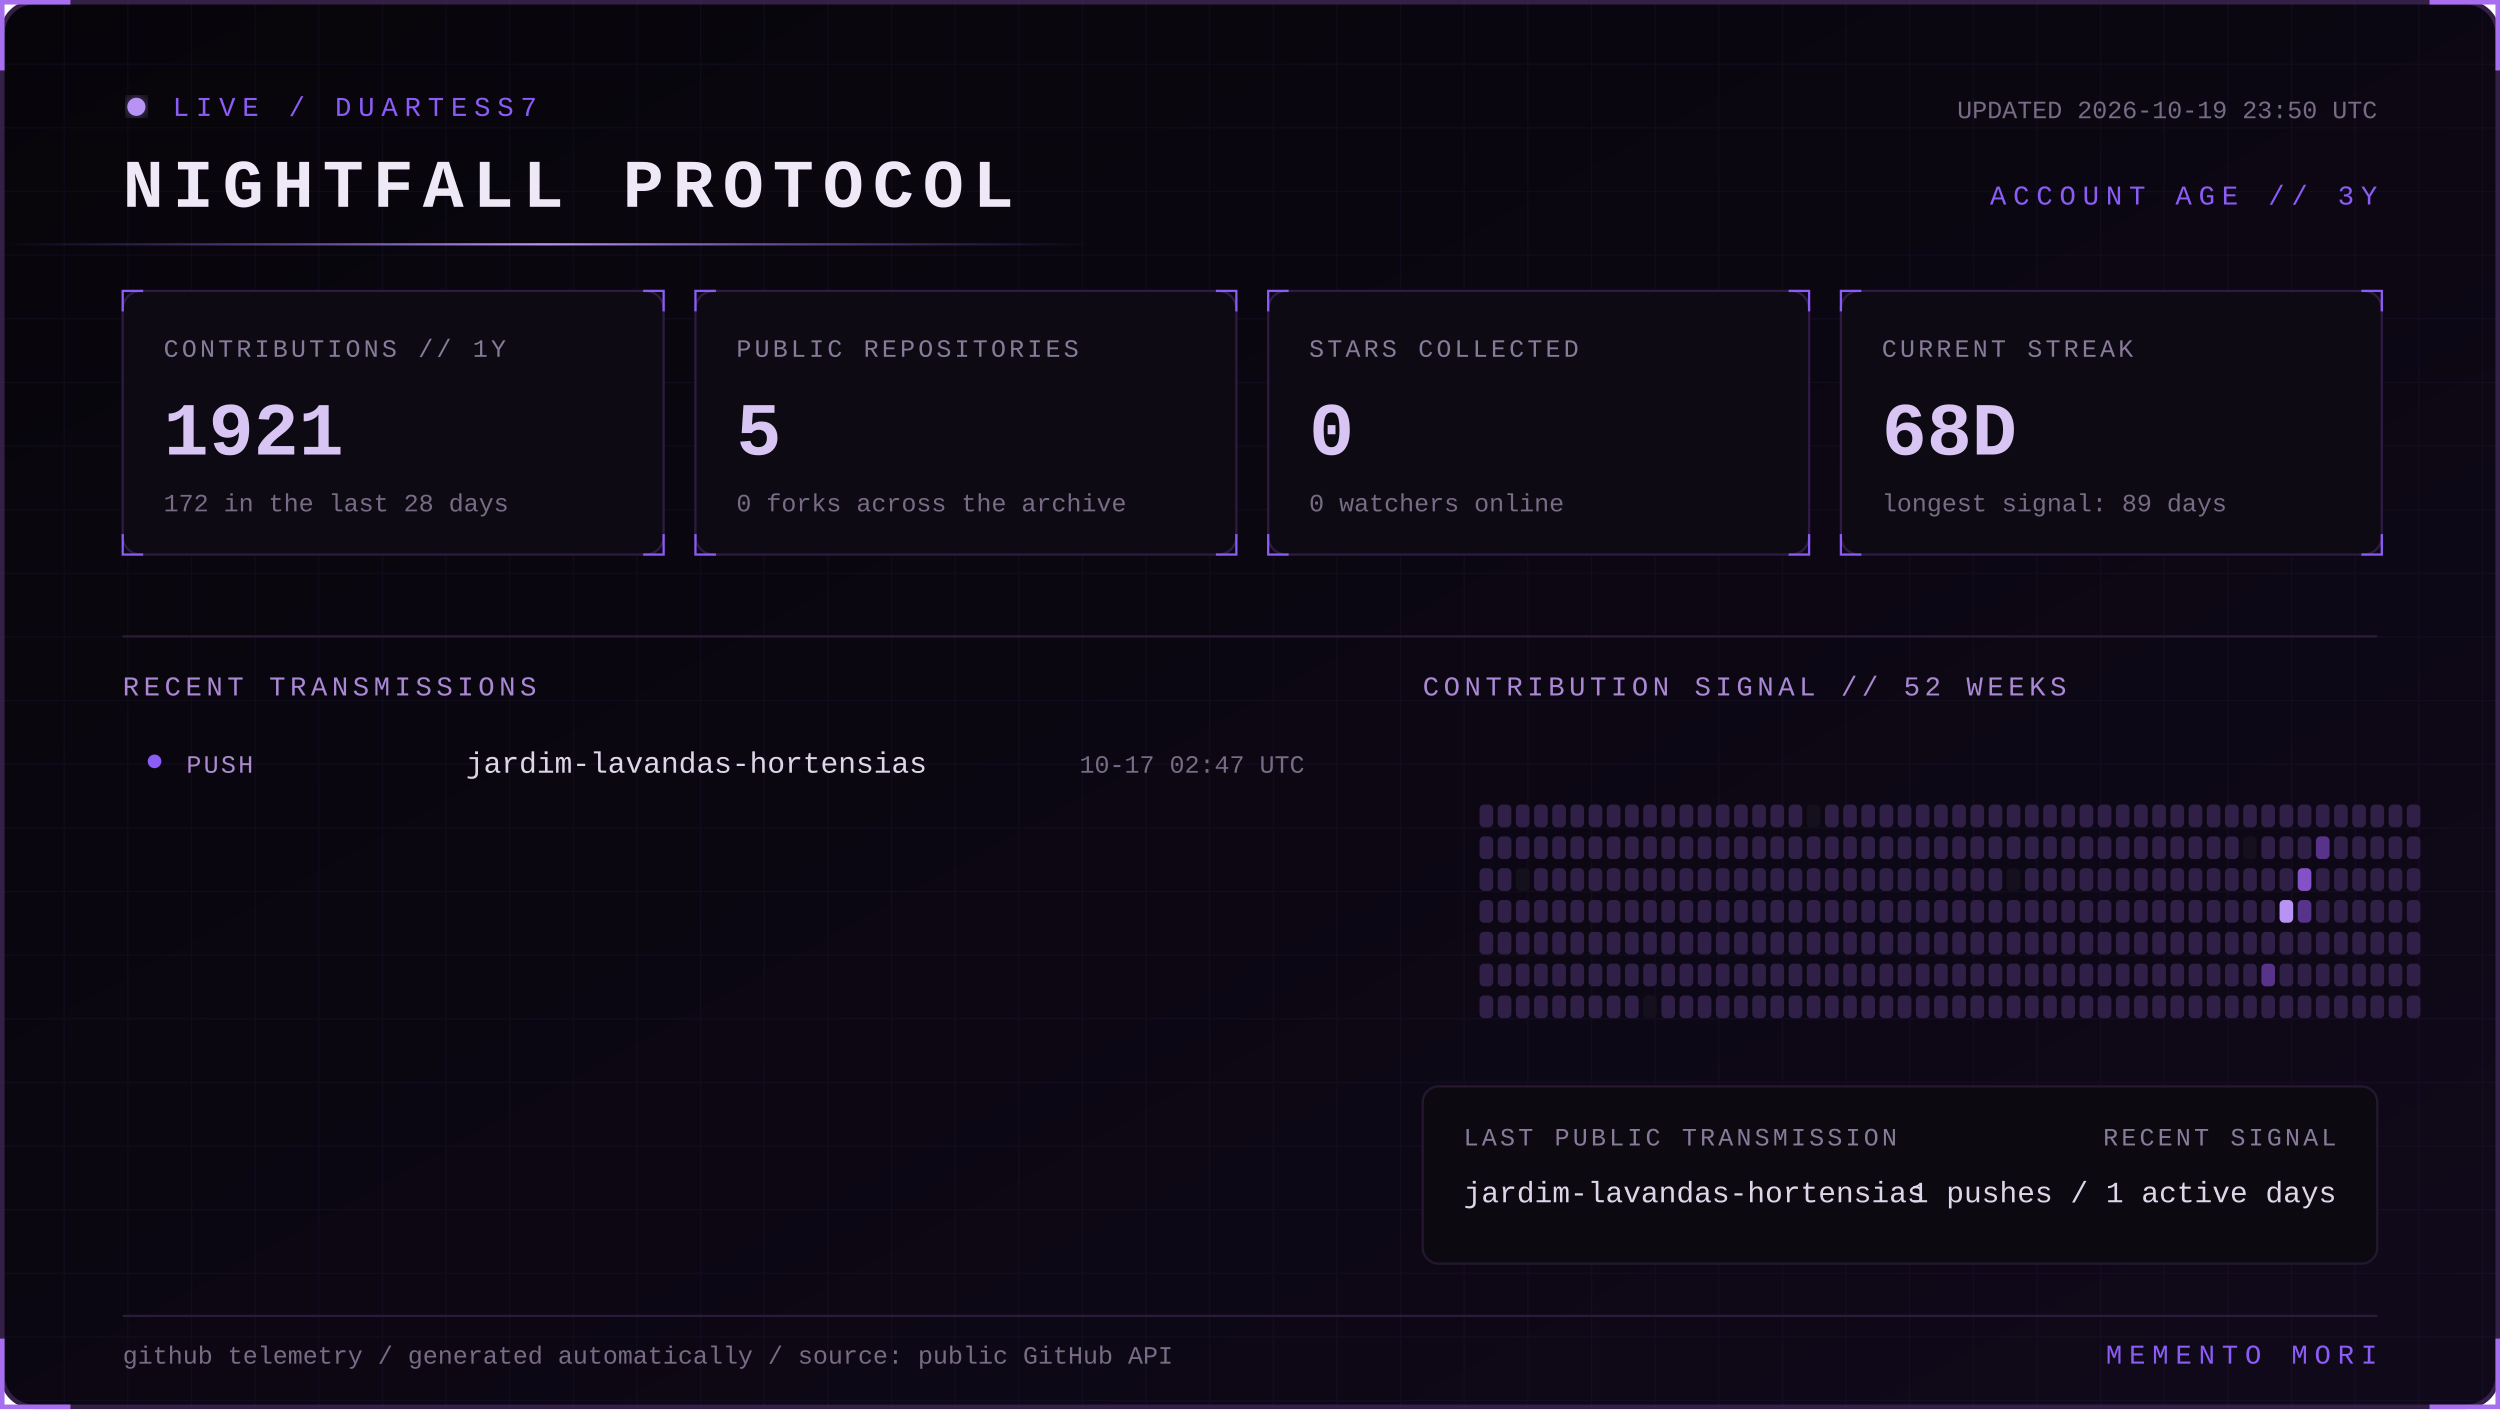
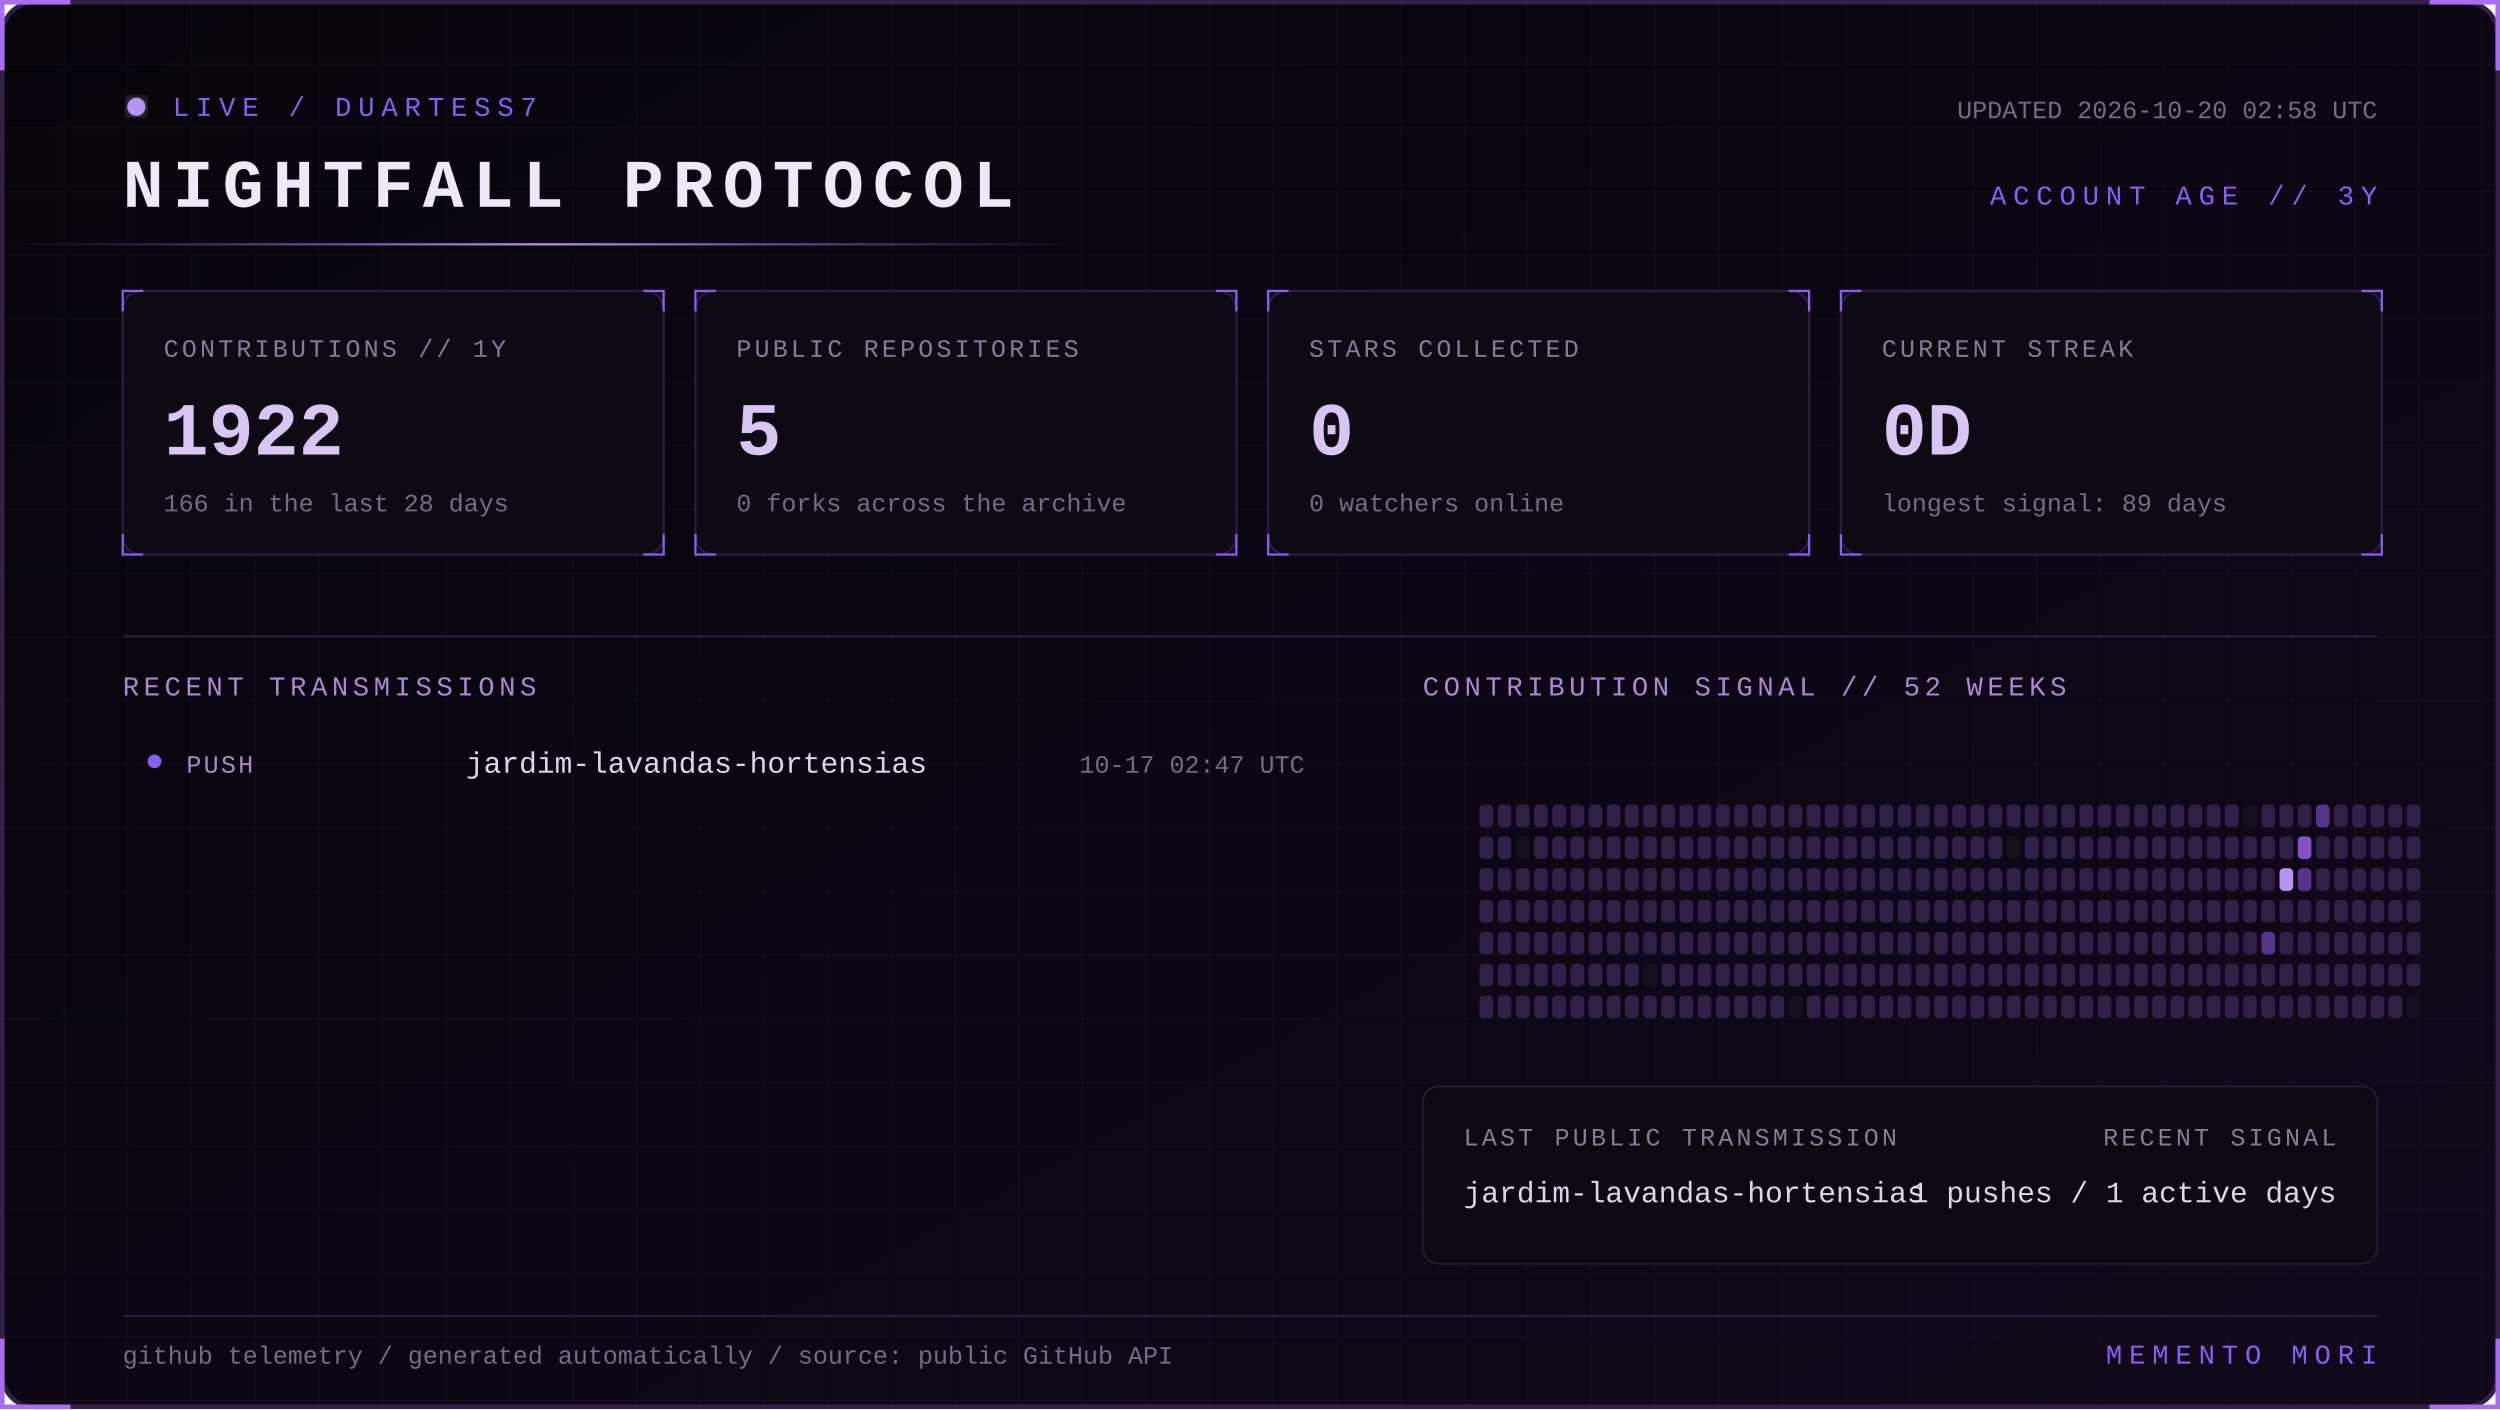
<svg xmlns="http://www.w3.org/2000/svg" width="1100" height="620" viewBox="0 0 1100 620" role="img" aria-labelledby="title desc">
  <defs>
    <linearGradient id="bg" x1="0" y1="0" x2="1" y2="1">
      <stop stop-color="#07050a" />
      <stop offset="1" stop-color="#10091a" />
    </linearGradient>
    <linearGradient id="beam">
      <stop stop-color="#8b5cf6" stop-opacity="0" />
      <stop offset=".5" stop-color="#b794f4" />
      <stop offset="1" stop-color="#8b5cf6" stop-opacity="0" />
    </linearGradient>
    <filter id="glow">
      <feGaussianBlur stdDeviation="4" result="b" />
      <feMerge>
        <feMergeNode in="b" />
        <feMergeNode in="SourceGraphic" />
      </feMerge>
    </filter>
    <pattern id="grid" width="28" height="28" patternUnits="userSpaceOnUse">
      <path d="M28 0H0V28" fill="none" stroke="#8b5cf6" stroke-opacity=".055" />
    </pattern>
    <style>
      text { font-family: Consolas, 'Courier New', monospace; }
      .kicker { fill:#8b5cf6; font-size:12px; letter-spacing:3px; }
      .title { fill:#eee8f7; font-size:30px; font-weight:700; letter-spacing:4px; }
      .label { fill:#887a99; font-size:11px; letter-spacing:1.4px; }
      .value { fill:#d8c5f4; font-size:33px; font-weight:700; }
      .detail,.pct { fill:#776b85; font-size:11px; }
      .section { fill:#aa88d4; font-size:12px; letter-spacing:2px; }
      .lang { fill:#ded5e8; font-size:13px; }
      .event { fill:#a98bce; font-size:11px; letter-spacing:1px; }
      .scan { animation:scan 5s linear infinite; }
      .blink { animation:blink 1.6s step-end infinite; }
      @keyframes scan { from { transform:translateX(-500px) } to { transform:translateX(1100px) } }
      @keyframes blink { 50% { opacity:.25 } }
    </style>
  </defs>
  <rect x="1" y="1" width="1098" height="618" rx="14" fill="url(#bg)" stroke="#342047" stroke-width="2" />
  <rect x="1" y="1" width="1098" height="618" rx="14" fill="url(#grid)" />
  <path d="M31 1H1v30 M1069 1h30v30 M1099 589v30h-30 M31 619H1v-30" stroke="#a76ff0" stroke-width="2" fill="none" />
  <g transform="translate(54 42)">
    <circle cx="6" cy="5" r="4" fill="#b794f4" filter="url(#glow)" class="blink" />
    <text x="22" y="9" class="kicker">LIVE / DUARTESS7</text>
    <text y="49" class="title">NIGHTFALL PROTOCOL</text>
-     <text x="992" y="10" text-anchor="end" class="detail">UPDATED 2026-10-19 23:50 UTC</text>
+     <text x="992" y="10" text-anchor="end" class="detail">UPDATED 2026-10-20 02:58 UTC</text>
    <text x="992" y="48" text-anchor="end" class="kicker">ACCOUNT AGE // 3Y</text>
  </g>
  <rect y="107" width="480" height="1" fill="url(#beam)" class="scan" />
  <g transform="translate(54 128)">
    <rect width="238" height="116" rx="8" fill="#0d0a13" stroke="#2d1b43" />
    <path d="M0 9V0h9 M229 0h9v9 M238 107v9h-9 M9 116H0v-9" stroke="#8b5cf6" fill="none" />
    <text x="18" y="29" class="label">CONTRIBUTIONS // 1Y</text>
-     <text x="18" y="72" class="value">1921</text>
-     <text x="18" y="97" class="detail">172 in the last 28 days</text>
+     <text x="18" y="72" class="value">1922</text>
+     <text x="18" y="97" class="detail">166 in the last 28 days</text>
  </g>
  <g transform="translate(306 128)">
    <rect width="238" height="116" rx="8" fill="#0d0a13" stroke="#2d1b43" />
    <path d="M0 9V0h9 M229 0h9v9 M238 107v9h-9 M9 116H0v-9" stroke="#8b5cf6" fill="none" />
    <text x="18" y="29" class="label">PUBLIC REPOSITORIES</text>
    <text x="18" y="72" class="value">5</text>
    <text x="18" y="97" class="detail">0 forks across the archive</text>
  </g>
  <g transform="translate(558 128)">
    <rect width="238" height="116" rx="8" fill="#0d0a13" stroke="#2d1b43" />
    <path d="M0 9V0h9 M229 0h9v9 M238 107v9h-9 M9 116H0v-9" stroke="#8b5cf6" fill="none" />
    <text x="18" y="29" class="label">STARS COLLECTED</text>
    <text x="18" y="72" class="value">0</text>
    <text x="18" y="97" class="detail">0 watchers online</text>
  </g>
  <g transform="translate(810 128)">
    <rect width="238" height="116" rx="8" fill="#0d0a13" stroke="#2d1b43" />
    <path d="M0 9V0h9 M229 0h9v9 M238 107v9h-9 M9 116H0v-9" stroke="#8b5cf6" fill="none" />
    <text x="18" y="29" class="label">CURRENT STREAK</text>
-     <text x="18" y="72" class="value">68D</text>
+     <text x="18" y="72" class="value">0D</text>
    <text x="18" y="97" class="detail">longest signal: 89 days</text>
  </g>
  <path d="M54 280H1046" stroke="#291b39" />
  <text x="54" y="306" class="section">RECENT TRANSMISSIONS</text>
  <text x="626" y="306" class="section">CONTRIBUTION SIGNAL // 52 WEEKS</text>
  <circle cx="68" cy="335" r="3" fill="#8b5cf6" />
  <text x="82" y="340" class="event">PUSH</text>
  <text x="205" y="340" class="lang">jardim-lavandas-hortensias</text>
  <text x="574" y="340" text-anchor="end" class="pct">10-17 02:47 UTC</text>
  <g>
    <rect x="651" y="354" width="6" height="10" rx="2" fill="#302047" />
    <rect x="651" y="368" width="6" height="10" rx="2" fill="#302047" />
    <rect x="651" y="382" width="6" height="10" rx="2" fill="#302047" />
    <rect x="651" y="396" width="6" height="10" rx="2" fill="#302047" />
    <rect x="651" y="410" width="6" height="10" rx="2" fill="#302047" />
    <rect x="651" y="424" width="6" height="10" rx="2" fill="#302047" />
    <rect x="651" y="438" width="6" height="10" rx="2" fill="#302047" />
    <rect x="659" y="354" width="6" height="10" rx="2" fill="#302047" />
    <rect x="659" y="368" width="6" height="10" rx="2" fill="#302047" />
    <rect x="659" y="382" width="6" height="10" rx="2" fill="#302047" />
    <rect x="659" y="396" width="6" height="10" rx="2" fill="#302047" />
    <rect x="659" y="410" width="6" height="10" rx="2" fill="#302047" />
    <rect x="659" y="424" width="6" height="10" rx="2" fill="#302047" />
    <rect x="659" y="438" width="6" height="10" rx="2" fill="#302047" />
    <rect x="667" y="354" width="6" height="10" rx="2" fill="#302047" />
-     <rect x="667" y="368" width="6" height="10" rx="2" fill="#302047" />
-     <rect x="667" y="382" width="6" height="10" rx="2" fill="#15101d" />
+     <rect x="667" y="368" width="6" height="10" rx="2" fill="#15101d" />
+     <rect x="667" y="382" width="6" height="10" rx="2" fill="#302047" />
    <rect x="667" y="396" width="6" height="10" rx="2" fill="#302047" />
    <rect x="667" y="410" width="6" height="10" rx="2" fill="#302047" />
    <rect x="667" y="424" width="6" height="10" rx="2" fill="#302047" />
    <rect x="667" y="438" width="6" height="10" rx="2" fill="#302047" />
    <rect x="675" y="354" width="6" height="10" rx="2" fill="#302047" />
    <rect x="675" y="368" width="6" height="10" rx="2" fill="#302047" />
    <rect x="675" y="382" width="6" height="10" rx="2" fill="#302047" />
    <rect x="675" y="396" width="6" height="10" rx="2" fill="#302047" />
    <rect x="675" y="410" width="6" height="10" rx="2" fill="#302047" />
    <rect x="675" y="424" width="6" height="10" rx="2" fill="#302047" />
    <rect x="675" y="438" width="6" height="10" rx="2" fill="#302047" />
    <rect x="683" y="354" width="6" height="10" rx="2" fill="#302047" />
    <rect x="683" y="368" width="6" height="10" rx="2" fill="#302047" />
    <rect x="683" y="382" width="6" height="10" rx="2" fill="#302047" />
    <rect x="683" y="396" width="6" height="10" rx="2" fill="#302047" />
    <rect x="683" y="410" width="6" height="10" rx="2" fill="#302047" />
    <rect x="683" y="424" width="6" height="10" rx="2" fill="#302047" />
    <rect x="683" y="438" width="6" height="10" rx="2" fill="#302047" />
    <rect x="691" y="354" width="6" height="10" rx="2" fill="#302047" />
    <rect x="691" y="368" width="6" height="10" rx="2" fill="#302047" />
    <rect x="691" y="382" width="6" height="10" rx="2" fill="#302047" />
    <rect x="691" y="396" width="6" height="10" rx="2" fill="#302047" />
    <rect x="691" y="410" width="6" height="10" rx="2" fill="#302047" />
    <rect x="691" y="424" width="6" height="10" rx="2" fill="#302047" />
    <rect x="691" y="438" width="6" height="10" rx="2" fill="#302047" />
    <rect x="699" y="354" width="6" height="10" rx="2" fill="#302047" />
    <rect x="699" y="368" width="6" height="10" rx="2" fill="#302047" />
    <rect x="699" y="382" width="6" height="10" rx="2" fill="#302047" />
    <rect x="699" y="396" width="6" height="10" rx="2" fill="#302047" />
    <rect x="699" y="410" width="6" height="10" rx="2" fill="#302047" />
    <rect x="699" y="424" width="6" height="10" rx="2" fill="#302047" />
    <rect x="699" y="438" width="6" height="10" rx="2" fill="#302047" />
    <rect x="707" y="354" width="6" height="10" rx="2" fill="#302047" />
    <rect x="707" y="368" width="6" height="10" rx="2" fill="#302047" />
    <rect x="707" y="382" width="6" height="10" rx="2" fill="#302047" />
    <rect x="707" y="396" width="6" height="10" rx="2" fill="#302047" />
    <rect x="707" y="410" width="6" height="10" rx="2" fill="#302047" />
    <rect x="707" y="424" width="6" height="10" rx="2" fill="#302047" />
    <rect x="707" y="438" width="6" height="10" rx="2" fill="#302047" />
    <rect x="715" y="354" width="6" height="10" rx="2" fill="#302047" />
    <rect x="715" y="368" width="6" height="10" rx="2" fill="#302047" />
    <rect x="715" y="382" width="6" height="10" rx="2" fill="#302047" />
    <rect x="715" y="396" width="6" height="10" rx="2" fill="#302047" />
    <rect x="715" y="410" width="6" height="10" rx="2" fill="#302047" />
    <rect x="715" y="424" width="6" height="10" rx="2" fill="#302047" />
    <rect x="715" y="438" width="6" height="10" rx="2" fill="#302047" />
    <rect x="723" y="354" width="6" height="10" rx="2" fill="#302047" />
    <rect x="723" y="368" width="6" height="10" rx="2" fill="#302047" />
    <rect x="723" y="382" width="6" height="10" rx="2" fill="#302047" />
    <rect x="723" y="396" width="6" height="10" rx="2" fill="#302047" />
    <rect x="723" y="410" width="6" height="10" rx="2" fill="#302047" />
-     <rect x="723" y="424" width="6" height="10" rx="2" fill="#302047" />
-     <rect x="723" y="438" width="6" height="10" rx="2" fill="#15101d" />
+     <rect x="723" y="424" width="6" height="10" rx="2" fill="#15101d" />
+     <rect x="723" y="438" width="6" height="10" rx="2" fill="#302047" />
    <rect x="731" y="354" width="6" height="10" rx="2" fill="#302047" />
    <rect x="731" y="368" width="6" height="10" rx="2" fill="#302047" />
    <rect x="731" y="382" width="6" height="10" rx="2" fill="#302047" />
    <rect x="731" y="396" width="6" height="10" rx="2" fill="#302047" />
    <rect x="731" y="410" width="6" height="10" rx="2" fill="#302047" />
    <rect x="731" y="424" width="6" height="10" rx="2" fill="#302047" />
    <rect x="731" y="438" width="6" height="10" rx="2" fill="#302047" />
    <rect x="739" y="354" width="6" height="10" rx="2" fill="#302047" />
    <rect x="739" y="368" width="6" height="10" rx="2" fill="#302047" />
    <rect x="739" y="382" width="6" height="10" rx="2" fill="#302047" />
    <rect x="739" y="396" width="6" height="10" rx="2" fill="#302047" />
    <rect x="739" y="410" width="6" height="10" rx="2" fill="#302047" />
    <rect x="739" y="424" width="6" height="10" rx="2" fill="#302047" />
    <rect x="739" y="438" width="6" height="10" rx="2" fill="#302047" />
    <rect x="747" y="354" width="6" height="10" rx="2" fill="#302047" />
    <rect x="747" y="368" width="6" height="10" rx="2" fill="#302047" />
    <rect x="747" y="382" width="6" height="10" rx="2" fill="#302047" />
    <rect x="747" y="396" width="6" height="10" rx="2" fill="#302047" />
    <rect x="747" y="410" width="6" height="10" rx="2" fill="#302047" />
    <rect x="747" y="424" width="6" height="10" rx="2" fill="#302047" />
    <rect x="747" y="438" width="6" height="10" rx="2" fill="#302047" />
    <rect x="755" y="354" width="6" height="10" rx="2" fill="#302047" />
    <rect x="755" y="368" width="6" height="10" rx="2" fill="#302047" />
    <rect x="755" y="382" width="6" height="10" rx="2" fill="#302047" />
    <rect x="755" y="396" width="6" height="10" rx="2" fill="#302047" />
    <rect x="755" y="410" width="6" height="10" rx="2" fill="#302047" />
    <rect x="755" y="424" width="6" height="10" rx="2" fill="#302047" />
    <rect x="755" y="438" width="6" height="10" rx="2" fill="#302047" />
    <rect x="763" y="354" width="6" height="10" rx="2" fill="#302047" />
    <rect x="763" y="368" width="6" height="10" rx="2" fill="#302047" />
    <rect x="763" y="382" width="6" height="10" rx="2" fill="#302047" />
    <rect x="763" y="396" width="6" height="10" rx="2" fill="#302047" />
    <rect x="763" y="410" width="6" height="10" rx="2" fill="#302047" />
    <rect x="763" y="424" width="6" height="10" rx="2" fill="#302047" />
    <rect x="763" y="438" width="6" height="10" rx="2" fill="#302047" />
    <rect x="771" y="354" width="6" height="10" rx="2" fill="#302047" />
    <rect x="771" y="368" width="6" height="10" rx="2" fill="#302047" />
    <rect x="771" y="382" width="6" height="10" rx="2" fill="#302047" />
    <rect x="771" y="396" width="6" height="10" rx="2" fill="#302047" />
    <rect x="771" y="410" width="6" height="10" rx="2" fill="#302047" />
    <rect x="771" y="424" width="6" height="10" rx="2" fill="#302047" />
    <rect x="771" y="438" width="6" height="10" rx="2" fill="#302047" />
    <rect x="779" y="354" width="6" height="10" rx="2" fill="#302047" />
    <rect x="779" y="368" width="6" height="10" rx="2" fill="#302047" />
    <rect x="779" y="382" width="6" height="10" rx="2" fill="#302047" />
    <rect x="779" y="396" width="6" height="10" rx="2" fill="#302047" />
    <rect x="779" y="410" width="6" height="10" rx="2" fill="#302047" />
    <rect x="779" y="424" width="6" height="10" rx="2" fill="#302047" />
    <rect x="779" y="438" width="6" height="10" rx="2" fill="#302047" />
    <rect x="787" y="354" width="6" height="10" rx="2" fill="#302047" />
    <rect x="787" y="368" width="6" height="10" rx="2" fill="#302047" />
    <rect x="787" y="382" width="6" height="10" rx="2" fill="#302047" />
    <rect x="787" y="396" width="6" height="10" rx="2" fill="#302047" />
    <rect x="787" y="410" width="6" height="10" rx="2" fill="#302047" />
    <rect x="787" y="424" width="6" height="10" rx="2" fill="#302047" />
-     <rect x="787" y="438" width="6" height="10" rx="2" fill="#302047" />
-     <rect x="795" y="354" width="6" height="10" rx="2" fill="#15101d" />
+     <rect x="787" y="438" width="6" height="10" rx="2" fill="#15101d" />
+     <rect x="795" y="354" width="6" height="10" rx="2" fill="#302047" />
    <rect x="795" y="368" width="6" height="10" rx="2" fill="#302047" />
    <rect x="795" y="382" width="6" height="10" rx="2" fill="#302047" />
    <rect x="795" y="396" width="6" height="10" rx="2" fill="#302047" />
    <rect x="795" y="410" width="6" height="10" rx="2" fill="#302047" />
    <rect x="795" y="424" width="6" height="10" rx="2" fill="#302047" />
    <rect x="795" y="438" width="6" height="10" rx="2" fill="#302047" />
    <rect x="803" y="354" width="6" height="10" rx="2" fill="#302047" />
    <rect x="803" y="368" width="6" height="10" rx="2" fill="#302047" />
    <rect x="803" y="382" width="6" height="10" rx="2" fill="#302047" />
    <rect x="803" y="396" width="6" height="10" rx="2" fill="#302047" />
    <rect x="803" y="410" width="6" height="10" rx="2" fill="#302047" />
    <rect x="803" y="424" width="6" height="10" rx="2" fill="#302047" />
    <rect x="803" y="438" width="6" height="10" rx="2" fill="#302047" />
    <rect x="811" y="354" width="6" height="10" rx="2" fill="#302047" />
    <rect x="811" y="368" width="6" height="10" rx="2" fill="#302047" />
    <rect x="811" y="382" width="6" height="10" rx="2" fill="#302047" />
    <rect x="811" y="396" width="6" height="10" rx="2" fill="#302047" />
    <rect x="811" y="410" width="6" height="10" rx="2" fill="#302047" />
    <rect x="811" y="424" width="6" height="10" rx="2" fill="#302047" />
    <rect x="811" y="438" width="6" height="10" rx="2" fill="#302047" />
    <rect x="819" y="354" width="6" height="10" rx="2" fill="#302047" />
    <rect x="819" y="368" width="6" height="10" rx="2" fill="#302047" />
    <rect x="819" y="382" width="6" height="10" rx="2" fill="#302047" />
    <rect x="819" y="396" width="6" height="10" rx="2" fill="#302047" />
    <rect x="819" y="410" width="6" height="10" rx="2" fill="#302047" />
    <rect x="819" y="424" width="6" height="10" rx="2" fill="#302047" />
    <rect x="819" y="438" width="6" height="10" rx="2" fill="#302047" />
    <rect x="827" y="354" width="6" height="10" rx="2" fill="#302047" />
    <rect x="827" y="368" width="6" height="10" rx="2" fill="#302047" />
    <rect x="827" y="382" width="6" height="10" rx="2" fill="#302047" />
    <rect x="827" y="396" width="6" height="10" rx="2" fill="#302047" />
    <rect x="827" y="410" width="6" height="10" rx="2" fill="#302047" />
    <rect x="827" y="424" width="6" height="10" rx="2" fill="#302047" />
    <rect x="827" y="438" width="6" height="10" rx="2" fill="#302047" />
    <rect x="835" y="354" width="6" height="10" rx="2" fill="#302047" />
    <rect x="835" y="368" width="6" height="10" rx="2" fill="#302047" />
    <rect x="835" y="382" width="6" height="10" rx="2" fill="#302047" />
    <rect x="835" y="396" width="6" height="10" rx="2" fill="#302047" />
    <rect x="835" y="410" width="6" height="10" rx="2" fill="#302047" />
    <rect x="835" y="424" width="6" height="10" rx="2" fill="#302047" />
    <rect x="835" y="438" width="6" height="10" rx="2" fill="#302047" />
    <rect x="843" y="354" width="6" height="10" rx="2" fill="#302047" />
    <rect x="843" y="368" width="6" height="10" rx="2" fill="#302047" />
    <rect x="843" y="382" width="6" height="10" rx="2" fill="#302047" />
    <rect x="843" y="396" width="6" height="10" rx="2" fill="#302047" />
    <rect x="843" y="410" width="6" height="10" rx="2" fill="#302047" />
    <rect x="843" y="424" width="6" height="10" rx="2" fill="#302047" />
    <rect x="843" y="438" width="6" height="10" rx="2" fill="#302047" />
    <rect x="851" y="354" width="6" height="10" rx="2" fill="#302047" />
    <rect x="851" y="368" width="6" height="10" rx="2" fill="#302047" />
    <rect x="851" y="382" width="6" height="10" rx="2" fill="#302047" />
    <rect x="851" y="396" width="6" height="10" rx="2" fill="#302047" />
    <rect x="851" y="410" width="6" height="10" rx="2" fill="#302047" />
    <rect x="851" y="424" width="6" height="10" rx="2" fill="#302047" />
    <rect x="851" y="438" width="6" height="10" rx="2" fill="#302047" />
    <rect x="859" y="354" width="6" height="10" rx="2" fill="#302047" />
    <rect x="859" y="368" width="6" height="10" rx="2" fill="#302047" />
    <rect x="859" y="382" width="6" height="10" rx="2" fill="#302047" />
    <rect x="859" y="396" width="6" height="10" rx="2" fill="#302047" />
    <rect x="859" y="410" width="6" height="10" rx="2" fill="#302047" />
    <rect x="859" y="424" width="6" height="10" rx="2" fill="#302047" />
    <rect x="859" y="438" width="6" height="10" rx="2" fill="#302047" />
    <rect x="867" y="354" width="6" height="10" rx="2" fill="#302047" />
    <rect x="867" y="368" width="6" height="10" rx="2" fill="#302047" />
    <rect x="867" y="382" width="6" height="10" rx="2" fill="#302047" />
    <rect x="867" y="396" width="6" height="10" rx="2" fill="#302047" />
    <rect x="867" y="410" width="6" height="10" rx="2" fill="#302047" />
    <rect x="867" y="424" width="6" height="10" rx="2" fill="#302047" />
    <rect x="867" y="438" width="6" height="10" rx="2" fill="#302047" />
    <rect x="875" y="354" width="6" height="10" rx="2" fill="#302047" />
    <rect x="875" y="368" width="6" height="10" rx="2" fill="#302047" />
    <rect x="875" y="382" width="6" height="10" rx="2" fill="#302047" />
    <rect x="875" y="396" width="6" height="10" rx="2" fill="#302047" />
    <rect x="875" y="410" width="6" height="10" rx="2" fill="#302047" />
    <rect x="875" y="424" width="6" height="10" rx="2" fill="#302047" />
    <rect x="875" y="438" width="6" height="10" rx="2" fill="#302047" />
    <rect x="883" y="354" width="6" height="10" rx="2" fill="#302047" />
-     <rect x="883" y="368" width="6" height="10" rx="2" fill="#302047" />
-     <rect x="883" y="382" width="6" height="10" rx="2" fill="#15101d" />
+     <rect x="883" y="368" width="6" height="10" rx="2" fill="#15101d" />
+     <rect x="883" y="382" width="6" height="10" rx="2" fill="#302047" />
    <rect x="883" y="396" width="6" height="10" rx="2" fill="#302047" />
    <rect x="883" y="410" width="6" height="10" rx="2" fill="#302047" />
    <rect x="883" y="424" width="6" height="10" rx="2" fill="#302047" />
    <rect x="883" y="438" width="6" height="10" rx="2" fill="#302047" />
    <rect x="891" y="354" width="6" height="10" rx="2" fill="#302047" />
    <rect x="891" y="368" width="6" height="10" rx="2" fill="#302047" />
    <rect x="891" y="382" width="6" height="10" rx="2" fill="#302047" />
    <rect x="891" y="396" width="6" height="10" rx="2" fill="#302047" />
    <rect x="891" y="410" width="6" height="10" rx="2" fill="#302047" />
    <rect x="891" y="424" width="6" height="10" rx="2" fill="#302047" />
    <rect x="891" y="438" width="6" height="10" rx="2" fill="#302047" />
    <rect x="899" y="354" width="6" height="10" rx="2" fill="#302047" />
    <rect x="899" y="368" width="6" height="10" rx="2" fill="#302047" />
    <rect x="899" y="382" width="6" height="10" rx="2" fill="#302047" />
    <rect x="899" y="396" width="6" height="10" rx="2" fill="#302047" />
    <rect x="899" y="410" width="6" height="10" rx="2" fill="#302047" />
    <rect x="899" y="424" width="6" height="10" rx="2" fill="#302047" />
    <rect x="899" y="438" width="6" height="10" rx="2" fill="#302047" />
    <rect x="907" y="354" width="6" height="10" rx="2" fill="#302047" />
    <rect x="907" y="368" width="6" height="10" rx="2" fill="#302047" />
    <rect x="907" y="382" width="6" height="10" rx="2" fill="#302047" />
    <rect x="907" y="396" width="6" height="10" rx="2" fill="#302047" />
    <rect x="907" y="410" width="6" height="10" rx="2" fill="#302047" />
    <rect x="907" y="424" width="6" height="10" rx="2" fill="#302047" />
    <rect x="907" y="438" width="6" height="10" rx="2" fill="#302047" />
    <rect x="915" y="354" width="6" height="10" rx="2" fill="#302047" />
    <rect x="915" y="368" width="6" height="10" rx="2" fill="#302047" />
    <rect x="915" y="382" width="6" height="10" rx="2" fill="#302047" />
    <rect x="915" y="396" width="6" height="10" rx="2" fill="#302047" />
    <rect x="915" y="410" width="6" height="10" rx="2" fill="#302047" />
    <rect x="915" y="424" width="6" height="10" rx="2" fill="#302047" />
    <rect x="915" y="438" width="6" height="10" rx="2" fill="#302047" />
    <rect x="923" y="354" width="6" height="10" rx="2" fill="#302047" />
    <rect x="923" y="368" width="6" height="10" rx="2" fill="#302047" />
    <rect x="923" y="382" width="6" height="10" rx="2" fill="#302047" />
    <rect x="923" y="396" width="6" height="10" rx="2" fill="#302047" />
    <rect x="923" y="410" width="6" height="10" rx="2" fill="#302047" />
    <rect x="923" y="424" width="6" height="10" rx="2" fill="#302047" />
    <rect x="923" y="438" width="6" height="10" rx="2" fill="#302047" />
    <rect x="931" y="354" width="6" height="10" rx="2" fill="#302047" />
    <rect x="931" y="368" width="6" height="10" rx="2" fill="#302047" />
    <rect x="931" y="382" width="6" height="10" rx="2" fill="#302047" />
    <rect x="931" y="396" width="6" height="10" rx="2" fill="#302047" />
    <rect x="931" y="410" width="6" height="10" rx="2" fill="#302047" />
    <rect x="931" y="424" width="6" height="10" rx="2" fill="#302047" />
    <rect x="931" y="438" width="6" height="10" rx="2" fill="#302047" />
    <rect x="939" y="354" width="6" height="10" rx="2" fill="#302047" />
    <rect x="939" y="368" width="6" height="10" rx="2" fill="#302047" />
    <rect x="939" y="382" width="6" height="10" rx="2" fill="#302047" />
    <rect x="939" y="396" width="6" height="10" rx="2" fill="#302047" />
    <rect x="939" y="410" width="6" height="10" rx="2" fill="#302047" />
    <rect x="939" y="424" width="6" height="10" rx="2" fill="#302047" />
    <rect x="939" y="438" width="6" height="10" rx="2" fill="#302047" />
    <rect x="947" y="354" width="6" height="10" rx="2" fill="#302047" />
    <rect x="947" y="368" width="6" height="10" rx="2" fill="#302047" />
    <rect x="947" y="382" width="6" height="10" rx="2" fill="#302047" />
    <rect x="947" y="396" width="6" height="10" rx="2" fill="#302047" />
    <rect x="947" y="410" width="6" height="10" rx="2" fill="#302047" />
    <rect x="947" y="424" width="6" height="10" rx="2" fill="#302047" />
    <rect x="947" y="438" width="6" height="10" rx="2" fill="#302047" />
    <rect x="955" y="354" width="6" height="10" rx="2" fill="#302047" />
    <rect x="955" y="368" width="6" height="10" rx="2" fill="#302047" />
    <rect x="955" y="382" width="6" height="10" rx="2" fill="#302047" />
    <rect x="955" y="396" width="6" height="10" rx="2" fill="#302047" />
    <rect x="955" y="410" width="6" height="10" rx="2" fill="#302047" />
    <rect x="955" y="424" width="6" height="10" rx="2" fill="#302047" />
    <rect x="955" y="438" width="6" height="10" rx="2" fill="#302047" />
    <rect x="963" y="354" width="6" height="10" rx="2" fill="#302047" />
    <rect x="963" y="368" width="6" height="10" rx="2" fill="#302047" />
    <rect x="963" y="382" width="6" height="10" rx="2" fill="#302047" />
    <rect x="963" y="396" width="6" height="10" rx="2" fill="#302047" />
    <rect x="963" y="410" width="6" height="10" rx="2" fill="#302047" />
    <rect x="963" y="424" width="6" height="10" rx="2" fill="#302047" />
    <rect x="963" y="438" width="6" height="10" rx="2" fill="#302047" />
    <rect x="971" y="354" width="6" height="10" rx="2" fill="#302047" />
    <rect x="971" y="368" width="6" height="10" rx="2" fill="#302047" />
    <rect x="971" y="382" width="6" height="10" rx="2" fill="#302047" />
    <rect x="971" y="396" width="6" height="10" rx="2" fill="#302047" />
    <rect x="971" y="410" width="6" height="10" rx="2" fill="#302047" />
    <rect x="971" y="424" width="6" height="10" rx="2" fill="#302047" />
    <rect x="971" y="438" width="6" height="10" rx="2" fill="#302047" />
    <rect x="979" y="354" width="6" height="10" rx="2" fill="#302047" />
    <rect x="979" y="368" width="6" height="10" rx="2" fill="#302047" />
    <rect x="979" y="382" width="6" height="10" rx="2" fill="#302047" />
    <rect x="979" y="396" width="6" height="10" rx="2" fill="#302047" />
    <rect x="979" y="410" width="6" height="10" rx="2" fill="#302047" />
    <rect x="979" y="424" width="6" height="10" rx="2" fill="#302047" />
    <rect x="979" y="438" width="6" height="10" rx="2" fill="#302047" />
-     <rect x="987" y="354" width="6" height="10" rx="2" fill="#302047" />
-     <rect x="987" y="368" width="6" height="10" rx="2" fill="#15101d" />
+     <rect x="987" y="354" width="6" height="10" rx="2" fill="#15101d" />
+     <rect x="987" y="368" width="6" height="10" rx="2" fill="#302047" />
    <rect x="987" y="382" width="6" height="10" rx="2" fill="#302047" />
    <rect x="987" y="396" width="6" height="10" rx="2" fill="#302047" />
    <rect x="987" y="410" width="6" height="10" rx="2" fill="#302047" />
    <rect x="987" y="424" width="6" height="10" rx="2" fill="#302047" />
    <rect x="987" y="438" width="6" height="10" rx="2" fill="#302047" />
    <rect x="995" y="354" width="6" height="10" rx="2" fill="#302047" />
    <rect x="995" y="368" width="6" height="10" rx="2" fill="#302047" />
    <rect x="995" y="382" width="6" height="10" rx="2" fill="#302047" />
    <rect x="995" y="396" width="6" height="10" rx="2" fill="#302047" />
-     <rect x="995" y="410" width="6" height="10" rx="2" fill="#302047" />
-     <rect x="995" y="424" width="6" height="10" rx="2" fill="#57338a" />
+     <rect x="995" y="410" width="6" height="10" rx="2" fill="#57338a" />
+     <rect x="995" y="424" width="6" height="10" rx="2" fill="#302047" />
    <rect x="995" y="438" width="6" height="10" rx="2" fill="#302047" />
    <rect x="1003" y="354" width="6" height="10" rx="2" fill="#302047" />
    <rect x="1003" y="368" width="6" height="10" rx="2" fill="#302047" />
-     <rect x="1003" y="382" width="6" height="10" rx="2" fill="#302047" />
-     <rect x="1003" y="396" width="6" height="10" rx="2" fill="#b794f4" />
+     <rect x="1003" y="382" width="6" height="10" rx="2" fill="#b794f4" />
+     <rect x="1003" y="396" width="6" height="10" rx="2" fill="#302047" />
    <rect x="1003" y="410" width="6" height="10" rx="2" fill="#302047" />
    <rect x="1003" y="424" width="6" height="10" rx="2" fill="#302047" />
    <rect x="1003" y="438" width="6" height="10" rx="2" fill="#302047" />
    <rect x="1011" y="354" width="6" height="10" rx="2" fill="#302047" />
-     <rect x="1011" y="368" width="6" height="10" rx="2" fill="#302047" />
-     <rect x="1011" y="382" width="6" height="10" rx="2" fill="#8452c7" />
-     <rect x="1011" y="396" width="6" height="10" rx="2" fill="#57338a" />
+     <rect x="1011" y="368" width="6" height="10" rx="2" fill="#8452c7" />
+     <rect x="1011" y="382" width="6" height="10" rx="2" fill="#57338a" />
+     <rect x="1011" y="396" width="6" height="10" rx="2" fill="#302047" />
    <rect x="1011" y="410" width="6" height="10" rx="2" fill="#302047" />
    <rect x="1011" y="424" width="6" height="10" rx="2" fill="#302047" />
    <rect x="1011" y="438" width="6" height="10" rx="2" fill="#302047" />
-     <rect x="1019" y="354" width="6" height="10" rx="2" fill="#302047" />
-     <rect x="1019" y="368" width="6" height="10" rx="2" fill="#57338a" />
+     <rect x="1019" y="354" width="6" height="10" rx="2" fill="#57338a" />
+     <rect x="1019" y="368" width="6" height="10" rx="2" fill="#302047" />
    <rect x="1019" y="382" width="6" height="10" rx="2" fill="#302047" />
    <rect x="1019" y="396" width="6" height="10" rx="2" fill="#302047" />
    <rect x="1019" y="410" width="6" height="10" rx="2" fill="#302047" />
    <rect x="1019" y="424" width="6" height="10" rx="2" fill="#302047" />
    <rect x="1019" y="438" width="6" height="10" rx="2" fill="#302047" />
    <rect x="1027" y="354" width="6" height="10" rx="2" fill="#302047" />
    <rect x="1027" y="368" width="6" height="10" rx="2" fill="#302047" />
    <rect x="1027" y="382" width="6" height="10" rx="2" fill="#302047" />
    <rect x="1027" y="396" width="6" height="10" rx="2" fill="#302047" />
    <rect x="1027" y="410" width="6" height="10" rx="2" fill="#302047" />
    <rect x="1027" y="424" width="6" height="10" rx="2" fill="#302047" />
    <rect x="1027" y="438" width="6" height="10" rx="2" fill="#302047" />
    <rect x="1035" y="354" width="6" height="10" rx="2" fill="#302047" />
    <rect x="1035" y="368" width="6" height="10" rx="2" fill="#302047" />
    <rect x="1035" y="382" width="6" height="10" rx="2" fill="#302047" />
    <rect x="1035" y="396" width="6" height="10" rx="2" fill="#302047" />
    <rect x="1035" y="410" width="6" height="10" rx="2" fill="#302047" />
    <rect x="1035" y="424" width="6" height="10" rx="2" fill="#302047" />
    <rect x="1035" y="438" width="6" height="10" rx="2" fill="#302047" />
    <rect x="1043" y="354" width="6" height="10" rx="2" fill="#302047" />
    <rect x="1043" y="368" width="6" height="10" rx="2" fill="#302047" />
    <rect x="1043" y="382" width="6" height="10" rx="2" fill="#302047" />
    <rect x="1043" y="396" width="6" height="10" rx="2" fill="#302047" />
    <rect x="1043" y="410" width="6" height="10" rx="2" fill="#302047" />
    <rect x="1043" y="424" width="6" height="10" rx="2" fill="#302047" />
    <rect x="1043" y="438" width="6" height="10" rx="2" fill="#302047" />
    <rect x="1051" y="354" width="6" height="10" rx="2" fill="#302047" />
    <rect x="1051" y="368" width="6" height="10" rx="2" fill="#302047" />
    <rect x="1051" y="382" width="6" height="10" rx="2" fill="#302047" />
    <rect x="1051" y="396" width="6" height="10" rx="2" fill="#302047" />
    <rect x="1051" y="410" width="6" height="10" rx="2" fill="#302047" />
    <rect x="1051" y="424" width="6" height="10" rx="2" fill="#302047" />
    <rect x="1051" y="438" width="6" height="10" rx="2" fill="#302047" />
    <rect x="1059" y="354" width="6" height="10" rx="2" fill="#302047" />
    <rect x="1059" y="368" width="6" height="10" rx="2" fill="#302047" />
    <rect x="1059" y="382" width="6" height="10" rx="2" fill="#302047" />
    <rect x="1059" y="396" width="6" height="10" rx="2" fill="#302047" />
    <rect x="1059" y="410" width="6" height="10" rx="2" fill="#302047" />
    <rect x="1059" y="424" width="6" height="10" rx="2" fill="#302047" />
-     <rect x="1059" y="438" width="6" height="10" rx="2" fill="#302047" />
+     <rect x="1059" y="438" width="6" height="10" rx="2" fill="#15101d" />
  </g>
  <g transform="translate(626 478)">
    <rect width="420" height="78" rx="7" fill="#0c0911" stroke="#24172f" />
    <text x="18" y="26" class="label">LAST PUBLIC TRANSMISSION</text>
    <text x="18" y="51" class="lang">jardim-lavandas-hortensias</text>
    <text x="402" y="26" text-anchor="end" class="label">RECENT SIGNAL</text>
    <text x="402" y="51" text-anchor="end" class="lang">1 pushes / 1 active days</text>
  </g>
  <path d="M54 579H1046" stroke="#291b39" />
  <text x="54" y="600" class="detail">github telemetry / generated automatically / source: public GitHub API</text>
  <text x="1046" y="600" text-anchor="end" class="kicker">MEMENTO MORI</text>
</svg>
